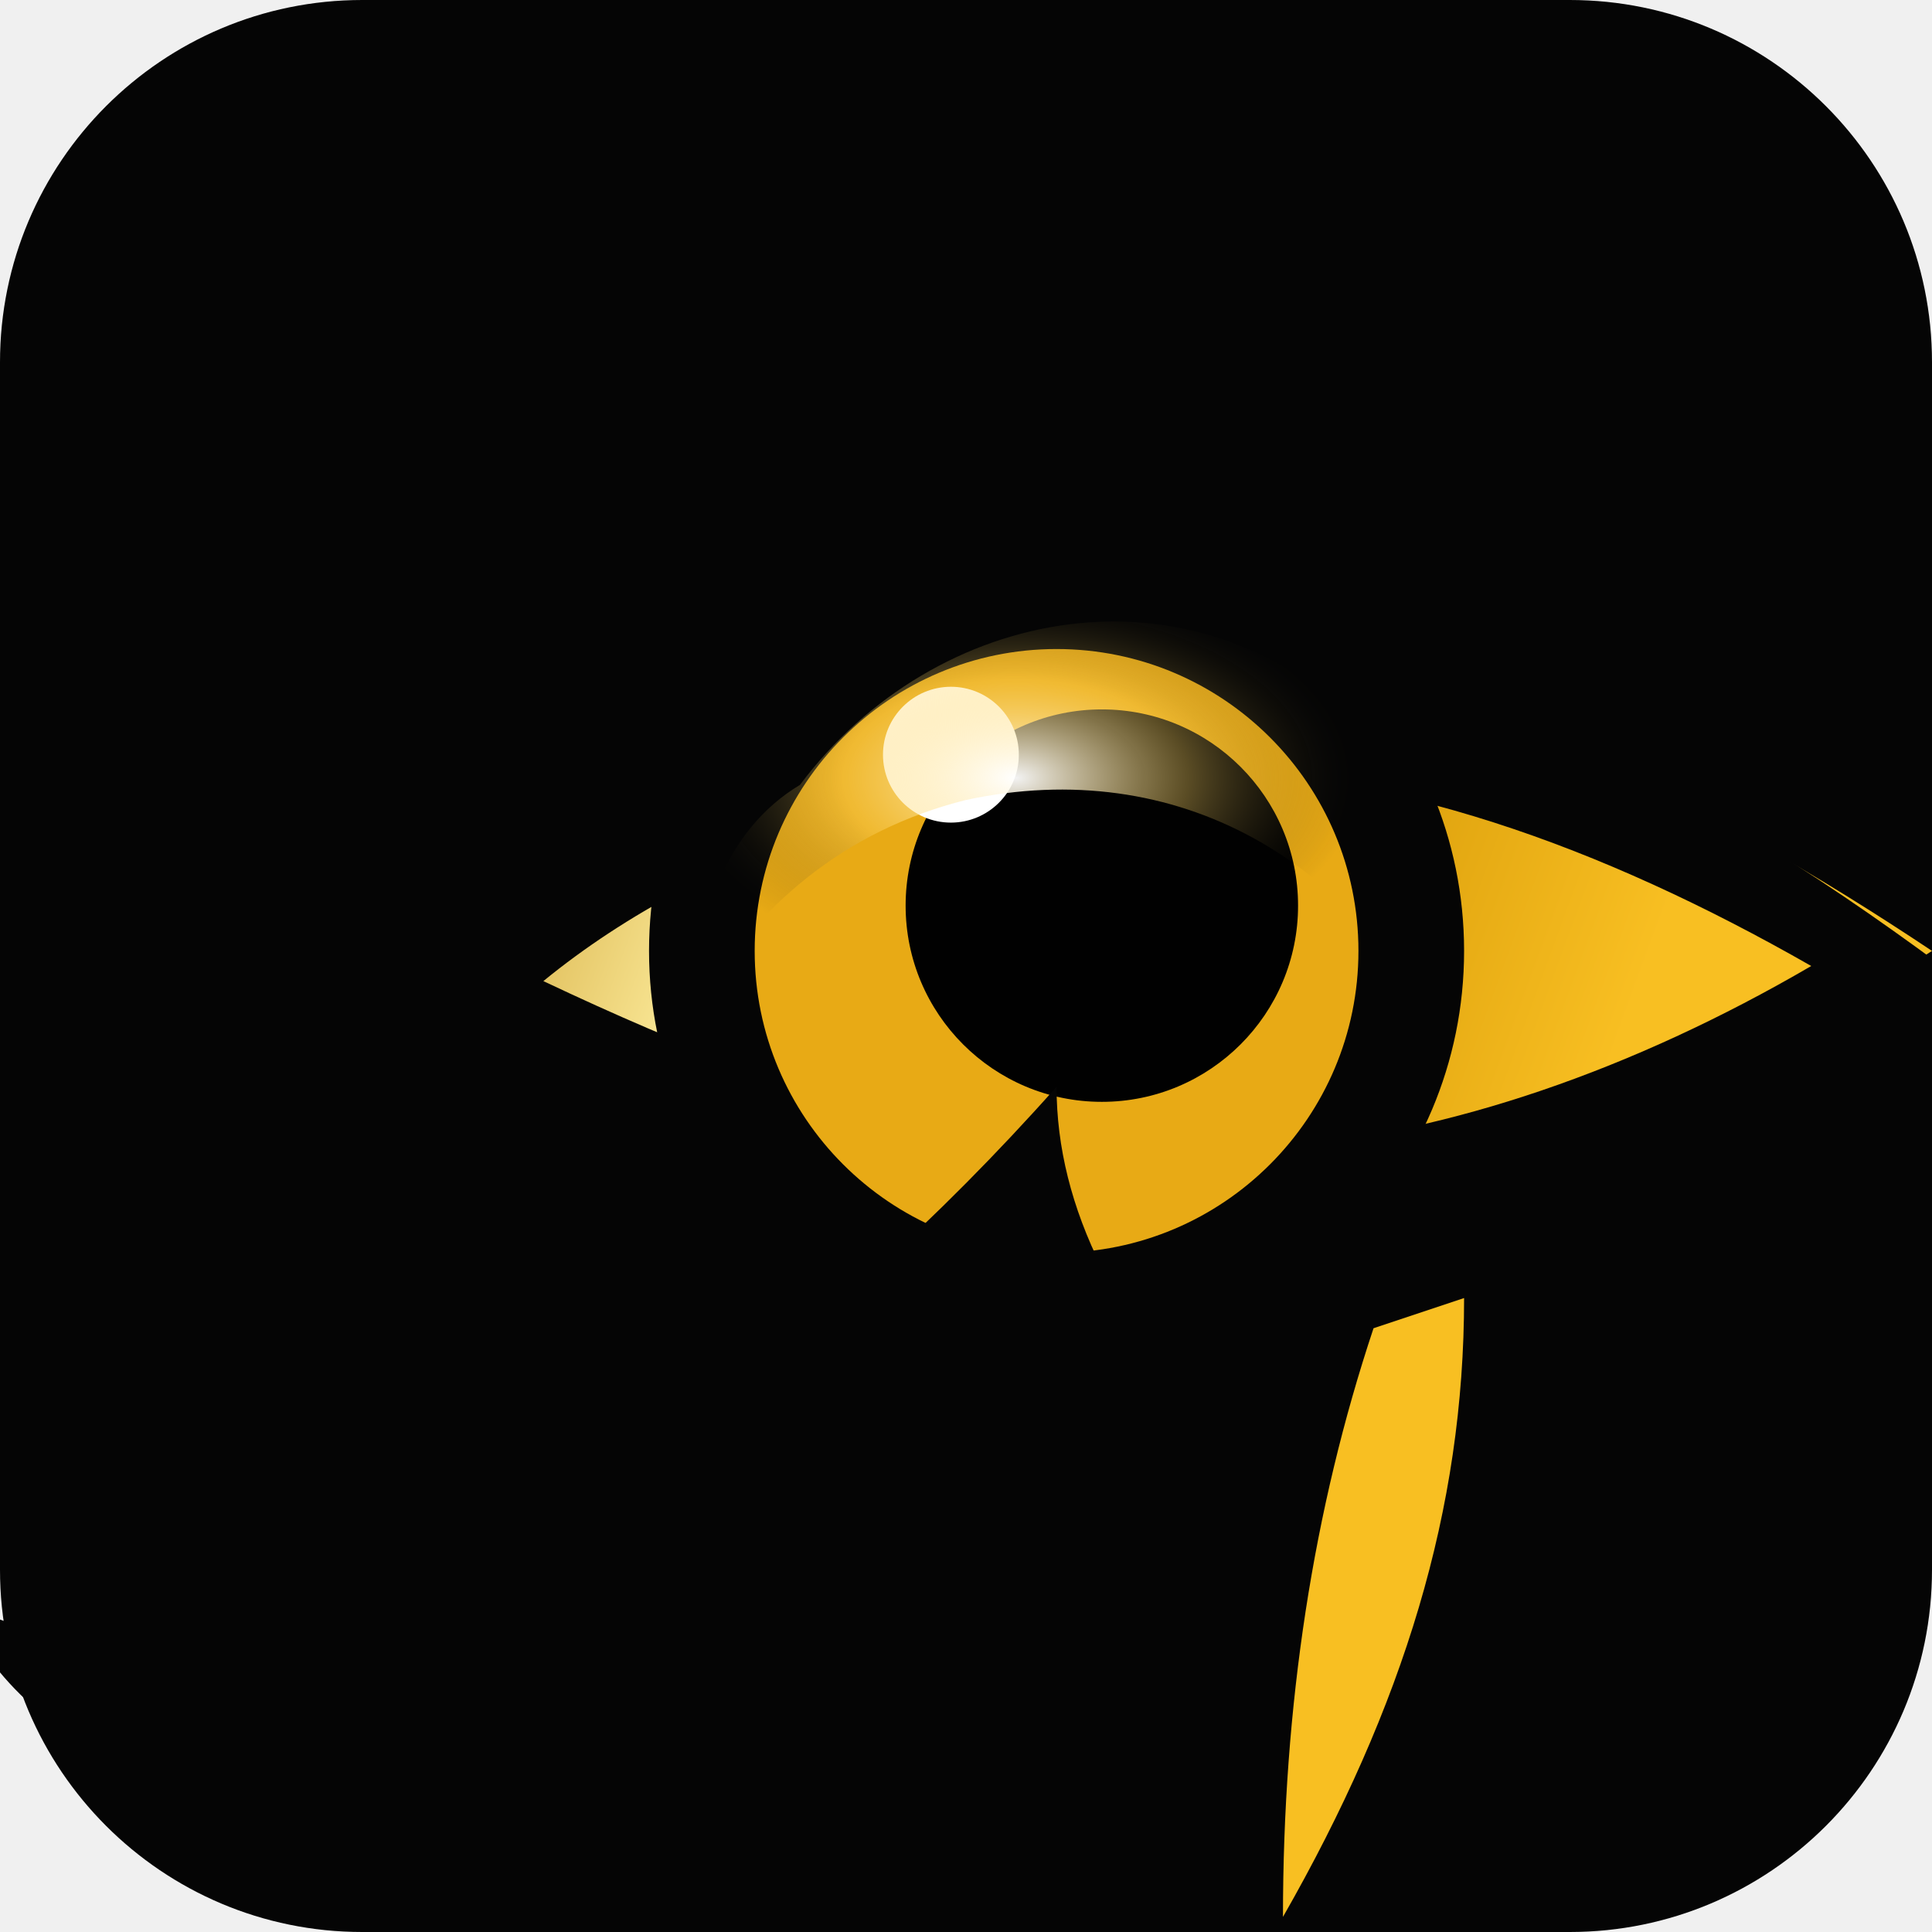
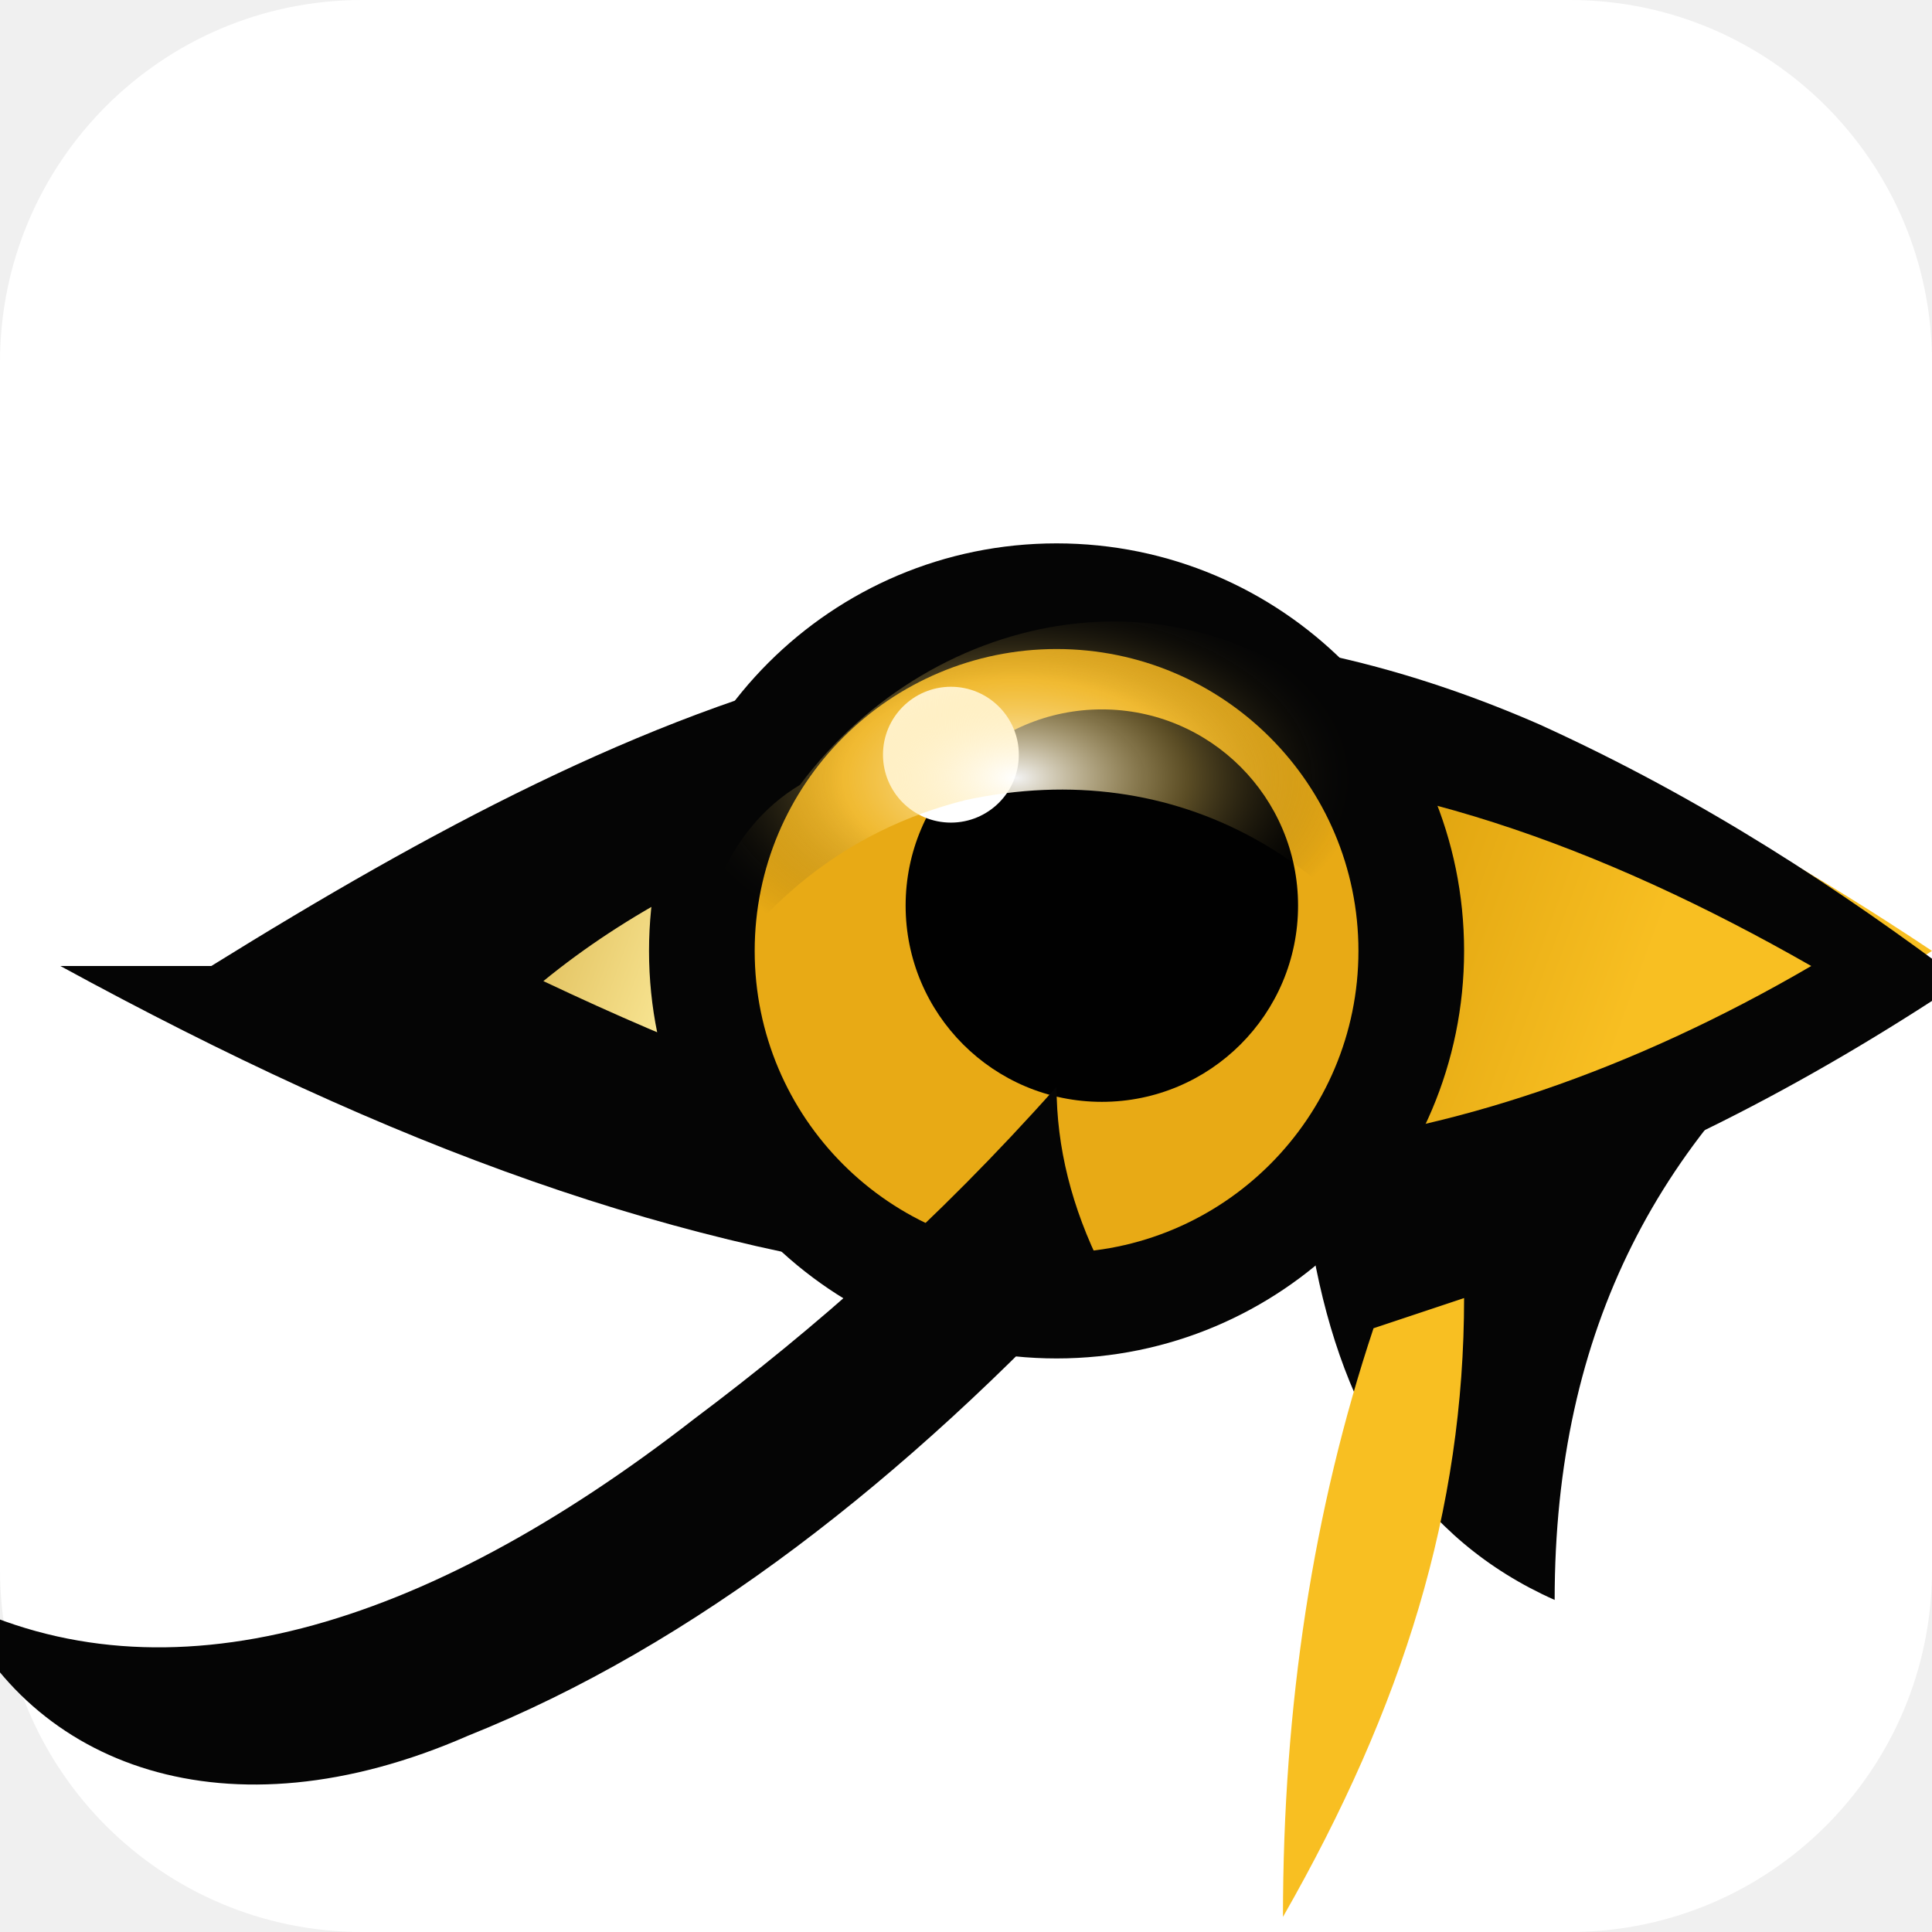
<svg xmlns="http://www.w3.org/2000/svg" viewBox="0 0 128 128" role="img" aria-label="Osiris">
  <defs>
    <linearGradient id="gold" x1="22" y1="48" x2="104" y2="78" gradientUnits="userSpaceOnUse">
      <stop offset="0" stop-color="#b98000" />
      <stop offset=".35" stop-color="#fff0a3" />
      <stop offset=".72" stop-color="#d79a08" />
      <stop offset="1" stop-color="#f8bf22" />
    </linearGradient>
    <radialGradient id="shine" cx="42%" cy="36%" r="45%">
      <stop offset="0" stop-color="#fff" stop-opacity=".95" />
      <stop offset=".5" stop-color="#ffd766" stop-opacity=".35" />
      <stop offset="1" stop-color="#000" stop-opacity="0" />
    </radialGradient>
  </defs>
-   <rect width="128" height="128" rx="24" fill="#050505" />
+   <rect width="128" height="128" rx="24" fill="#ffffff" />
  <path fill="url(#gold)" d="M17 65c18-13 38-25 63-22 17 2 33 10 48 20-20 13-39 21-60 20-21-1-39-9-61-19 4 0 7 0 10 1Z" />
  <path fill="#050505" d="M14 64c29-18 56-30 88-16 11 5 20 11 28 17-21 14-43 22-65 20-20-2-39-9-61-21h10Zm22 1c19 9 34 13 49 11 11-1 23-5 35-12-14-8-28-13-42-13-15 0-31 5-42 14Z" />
  <circle cx="70" cy="63" r="27" fill="#050505" />
  <circle cx="70" cy="63" r="20" fill="#e8aa15" />
  <circle cx="73" cy="60" r="13" fill="#010101" />
  <circle cx="63" cy="50" r="4.5" fill="#fff" />
  <path fill="url(#shine)" d="M53 52c9-12 26-15 37-4 6 6 8 14 6 22-6-13-18-20-32-17-8 2-14 7-18 14 0-6 2-12 7-15Z" />
  <path fill="#050505" d="M73 84c-13 14-27 25-42 31-16 7-29 2-34-9 14 7 31 2 49-12 8-6 16-13 24-22 0 4 1 8 3 12Z" />
  <path fill="#050505" d="M89 82c11-7 21-13 34-17-13 10-20 23-20 41-9-4-14-12-16-23l2-1Z" />
  <path fill="#f8bf22" d="M91 88c-4 12-6 25-6 39 8-14 12-27 12-41l-6 2Z" />
</svg>
